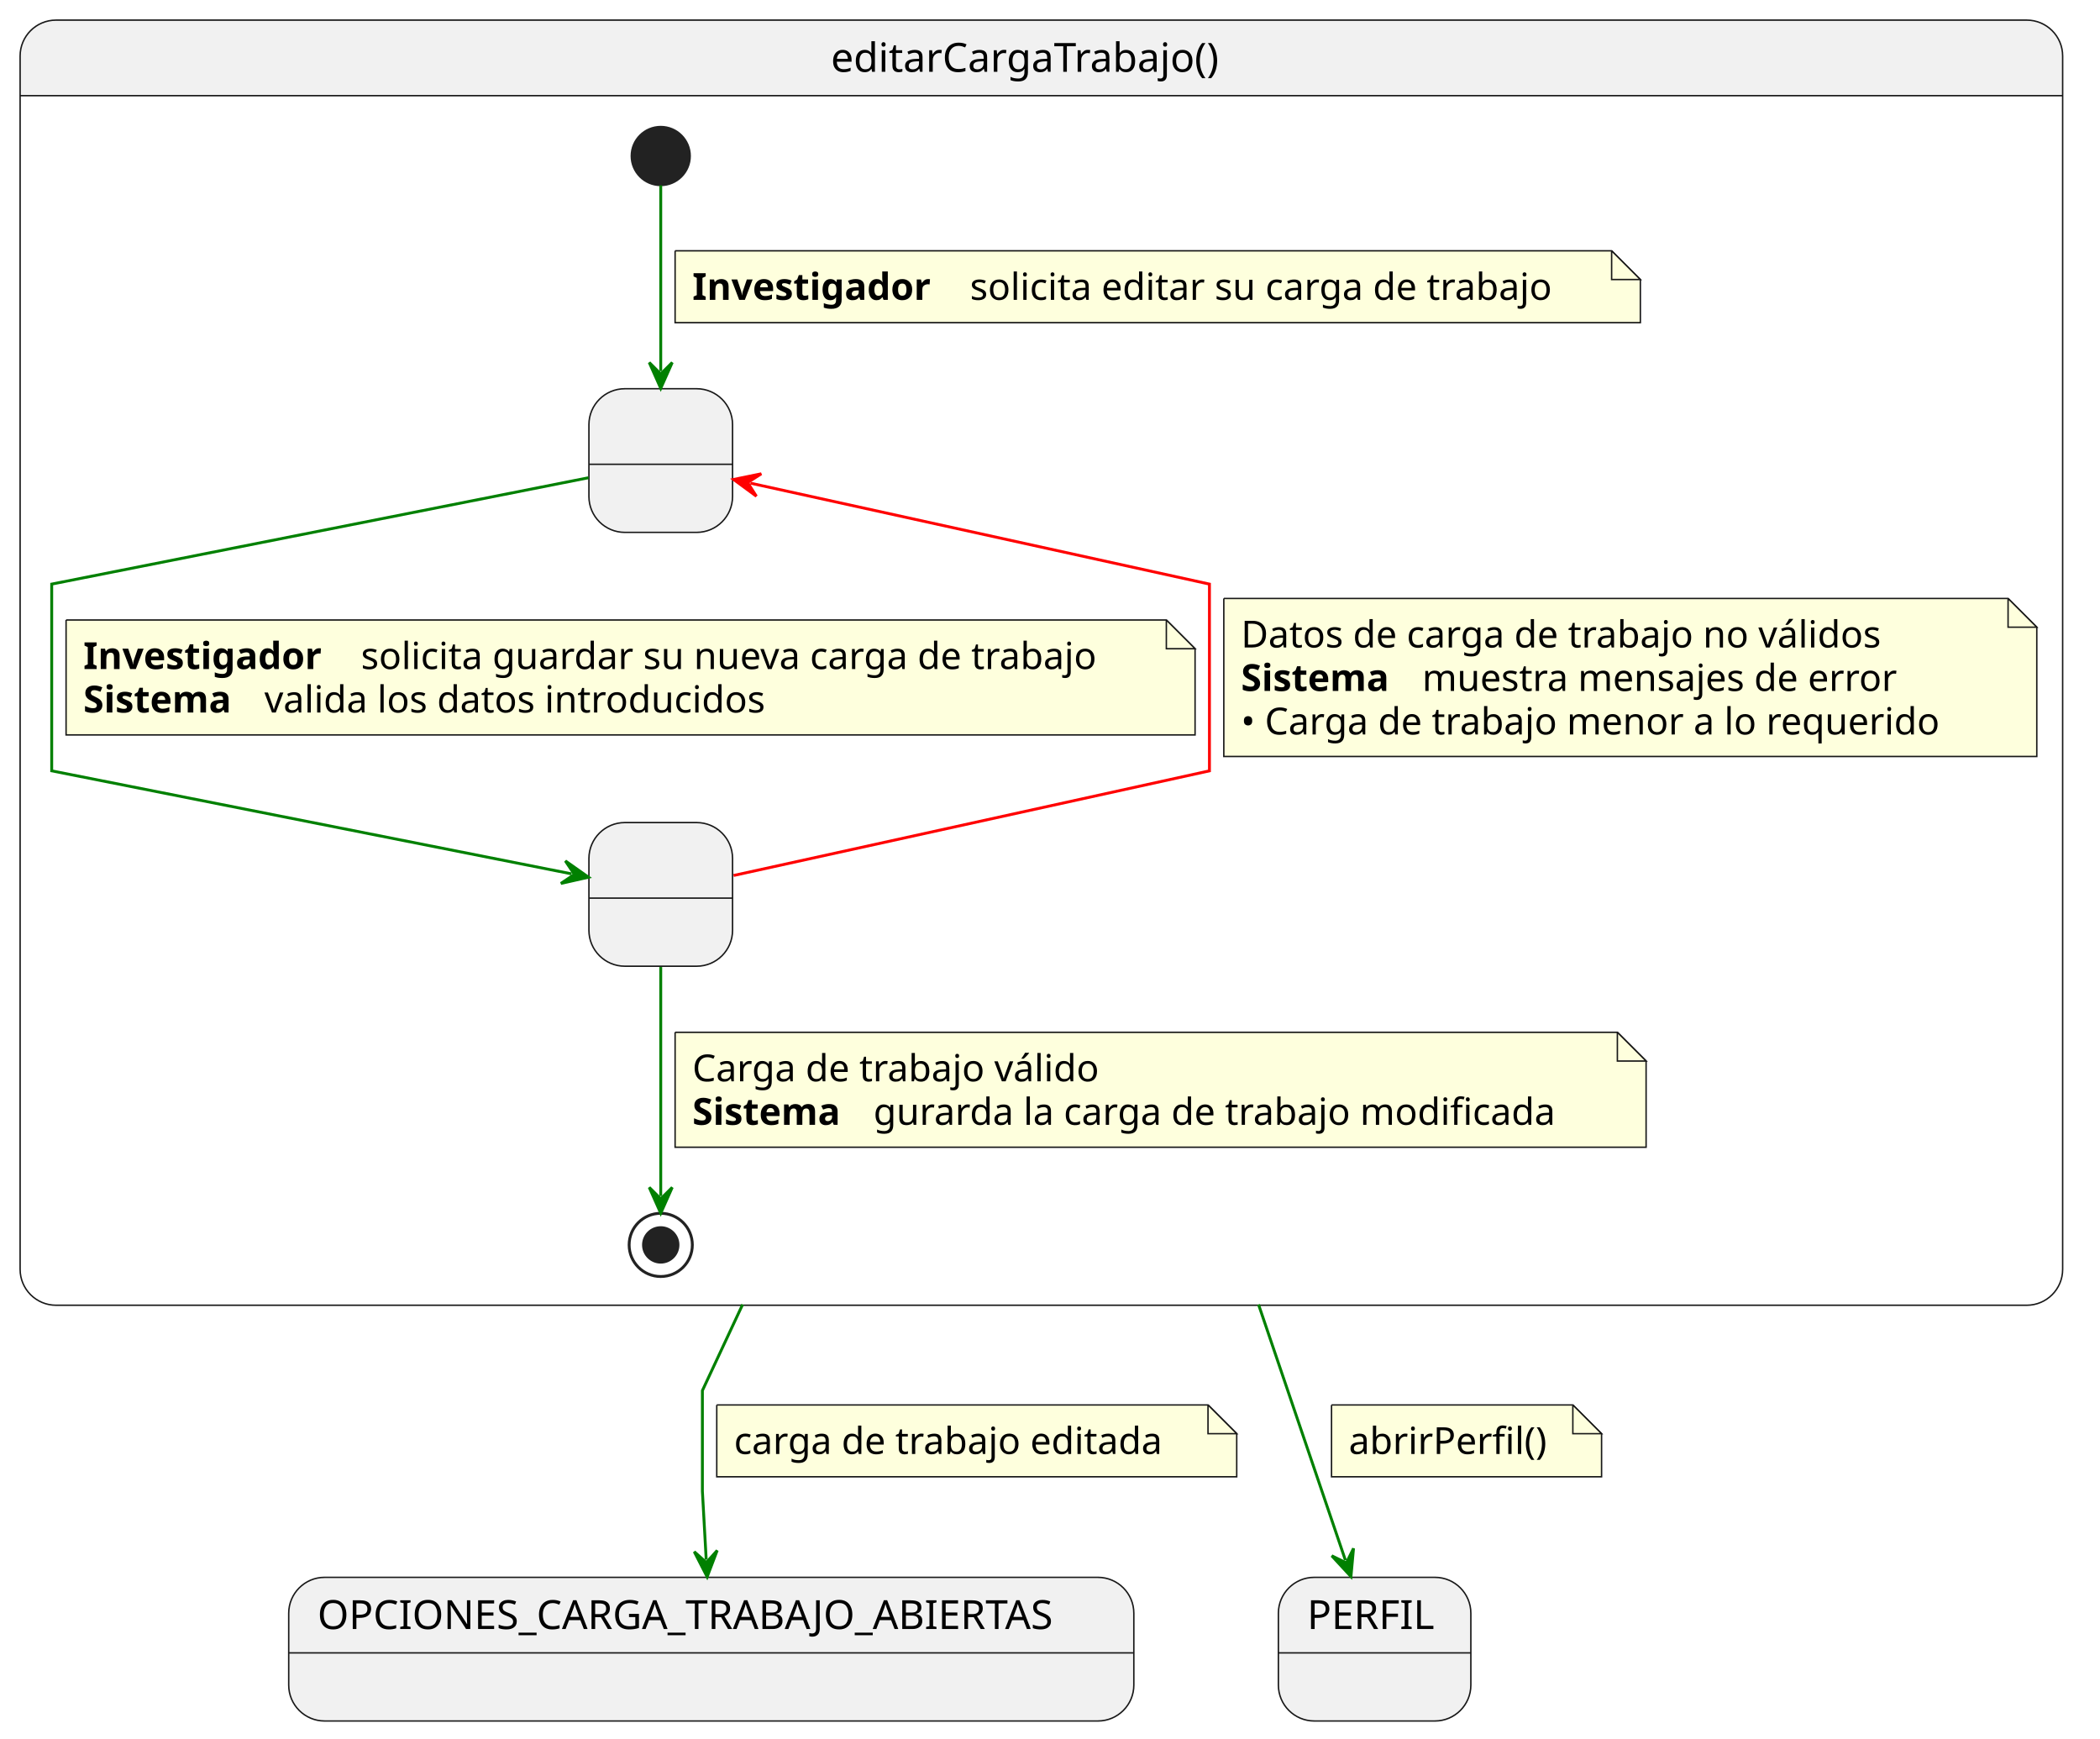
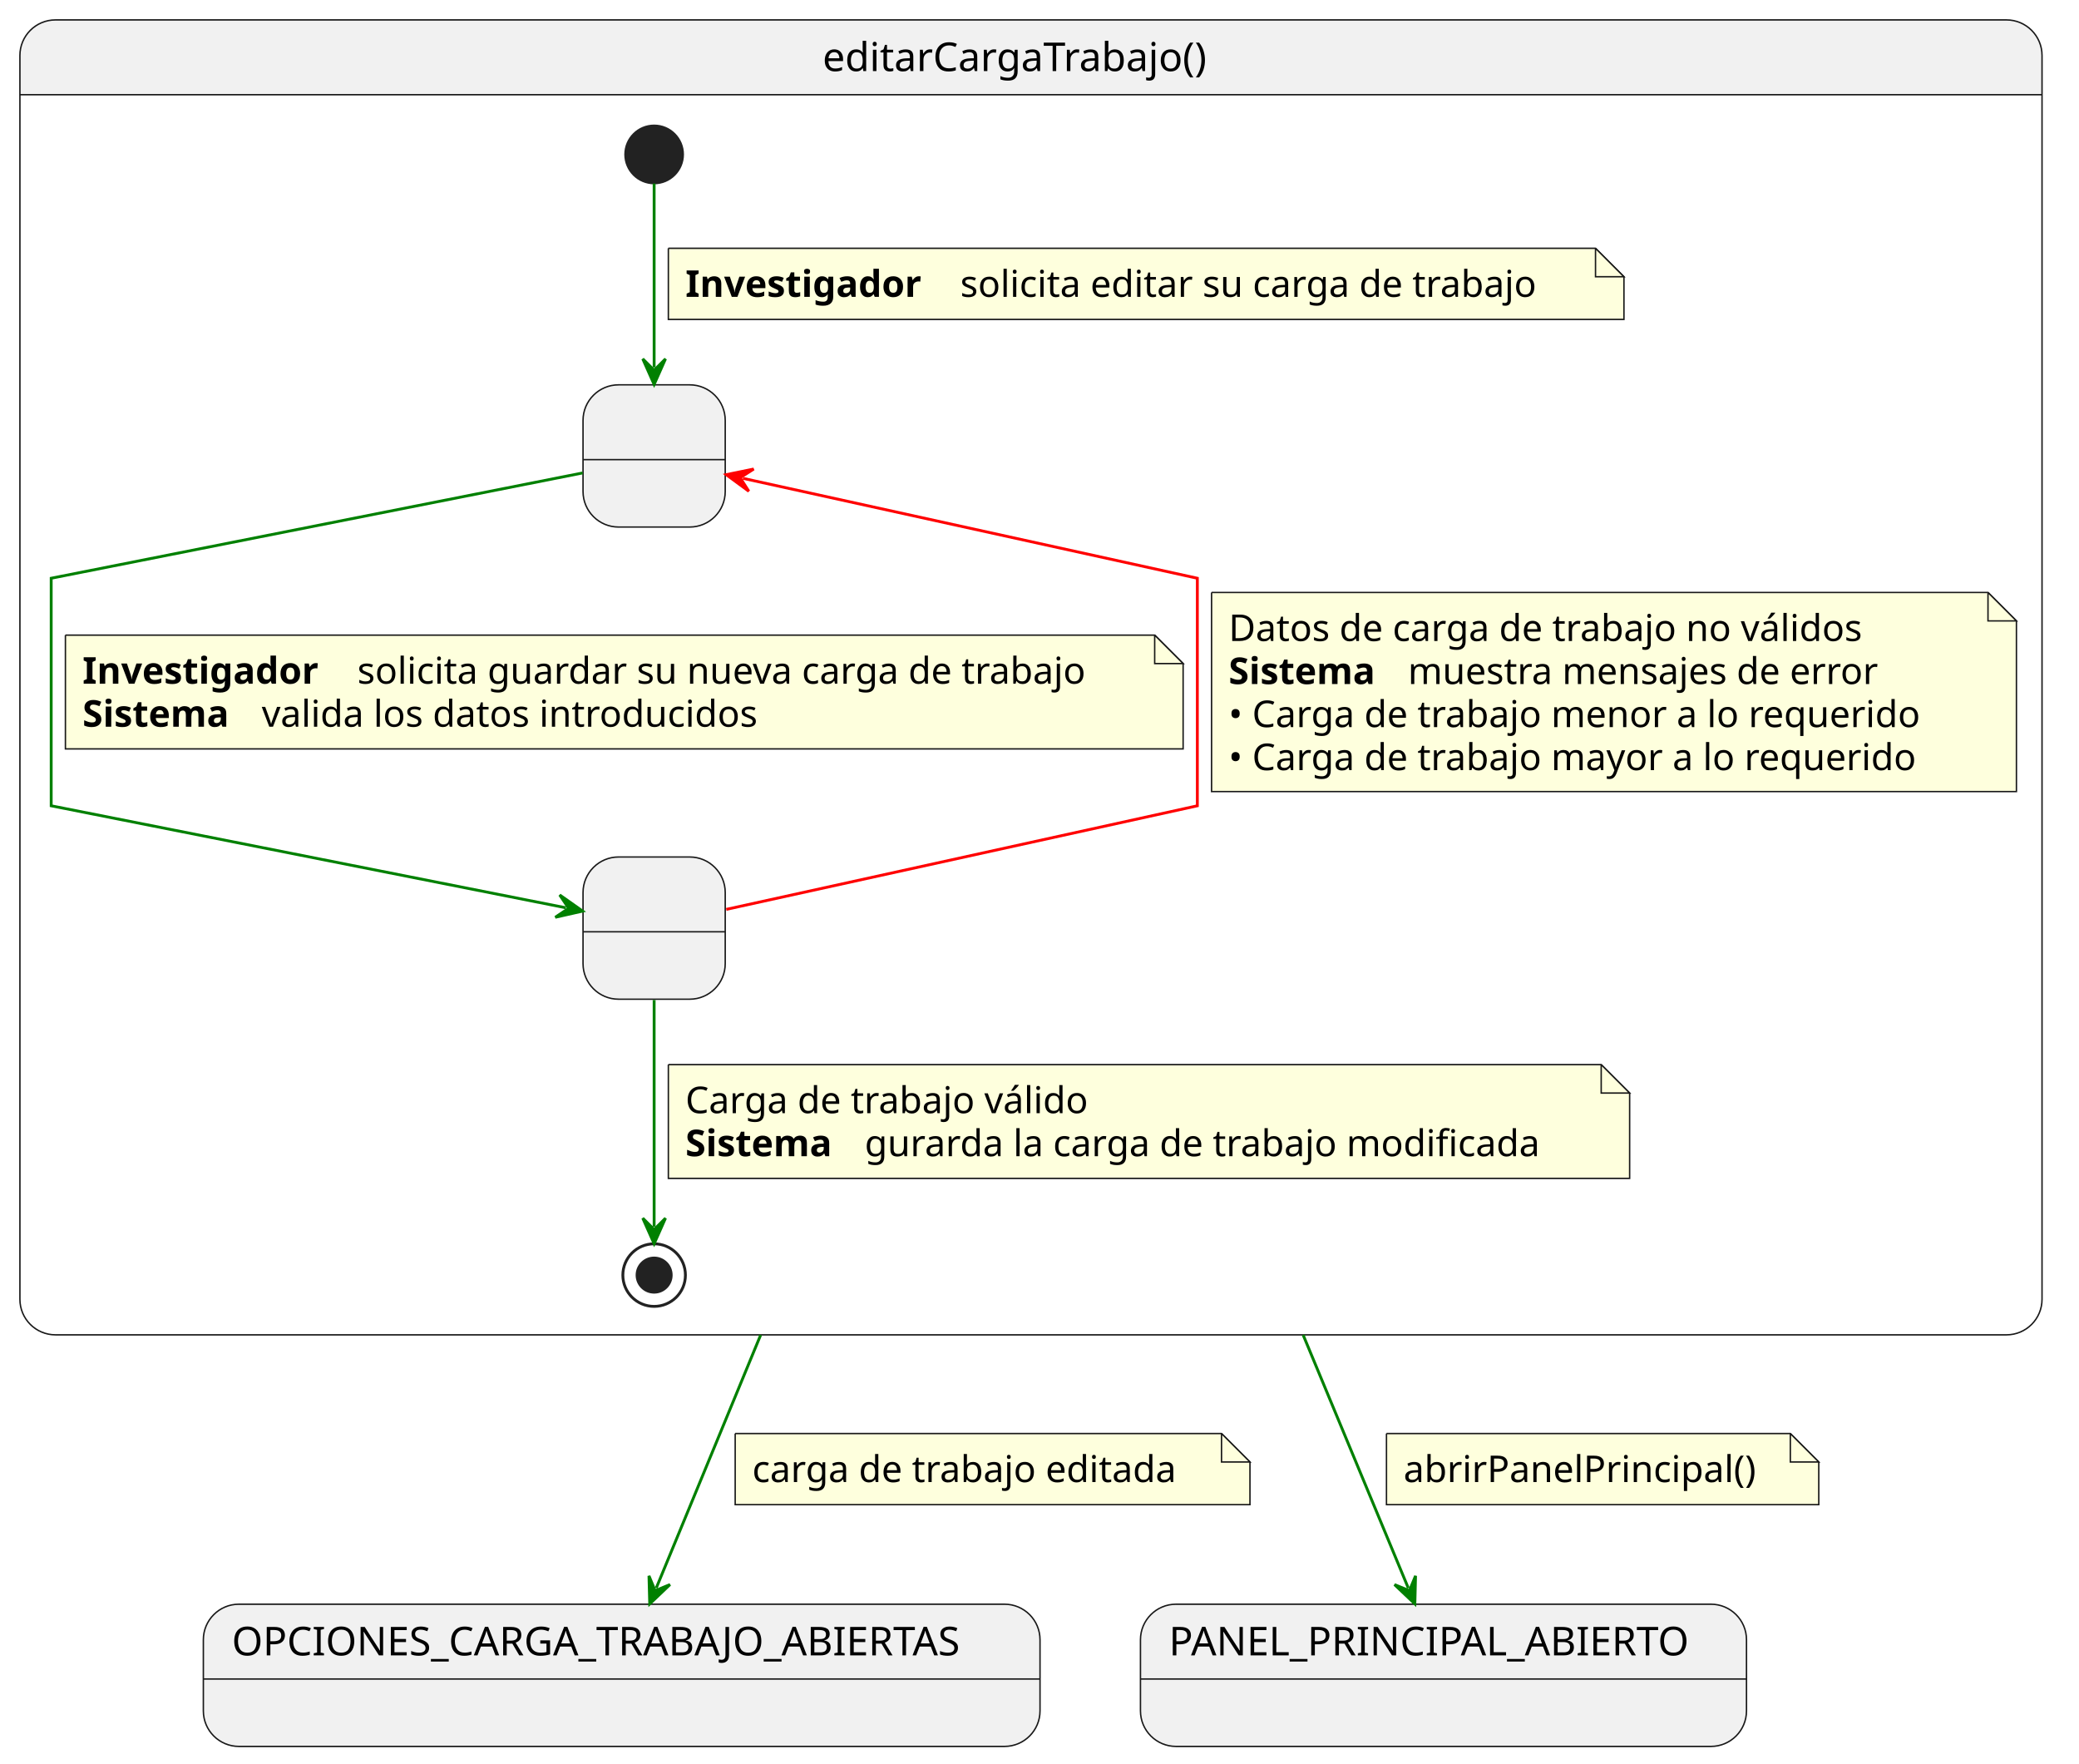
- <svg xmlns="http://www.w3.org/2000/svg" contentStyleType="text/css" data-diagram-type="STATE" height="605px" preserveAspectRatio="none" style="width:731px;height:605px;background:#FFFFFF;" version="1.1" viewBox="0 0 731 605" width="731px" zoomAndPan="magnify">
+ <svg xmlns="http://www.w3.org/2000/svg" contentStyleType="text/css" data-diagram-type="STATE" height="620px" preserveAspectRatio="none" style="width:731px;height:620px;background:#FFFFFF;" version="1.1" viewBox="0 0 731 620" width="731px" zoomAndPan="magnify">
  <defs />
  <g>
    <path d="M19.5,7 L705.5,7 A12.5,12.5 0 0 1 718,19.5 L718,33.297 L7,33.297 L7,19.5 A12.5,12.5 0 0 1 19.5,7" fill="#F1F1F1" />
-     <rect fill="none" height="447.297" rx="12.5" ry="12.5" style="stroke:#181818;stroke-width:0.5;" width="711" x="7" y="7" />
+     <rect fill="none" height="462.297" rx="12.5" ry="12.5" style="stroke:#181818;stroke-width:0.5;" width="711" x="7" y="7" />
    <line style="stroke:#181818;stroke-width:0.5;" x1="7" x2="718" y1="33.297" y2="33.297" />
    <text fill="#000000" font-family="sans-serif" font-size="14" lengthAdjust="spacing" textLength="146.522" x="289.239" y="24.995">editarCargaTrabajo()</text>
    <g id="editarCargaTrabajo.AbrirCargaDeTrabajo">
      <rect fill="#F1F1F1" height="50" rx="12.5" ry="12.5" style="stroke:#181818;stroke-width:0.5;" width="50" x="205" y="135.297" />
      <line style="stroke:#181818;stroke-width:0.5;" x1="205" x2="255" y1="161.594" y2="161.594" />
      <text fill="#000000" font-family="sans-serif" font-size="14" lengthAdjust="spacing" textLength="4.45" x="227.775" y="153.292"> </text>
    </g>
    <g id="editarCargaTrabajo.ValidandoDatos">
-       <rect fill="#F1F1F1" height="50" rx="12.5" ry="12.5" style="stroke:#181818;stroke-width:0.5;" width="50" x="205" y="286.297" />
-       <line style="stroke:#181818;stroke-width:0.5;" x1="205" x2="255" y1="312.594" y2="312.594" />
-       <text fill="#000000" font-family="sans-serif" font-size="14" lengthAdjust="spacing" textLength="4.45" x="227.775" y="304.292"> </text>
+       <rect fill="#F1F1F1" height="50" rx="12.5" ry="12.5" style="stroke:#181818;stroke-width:0.5;" width="50" x="205" y="301.297" />
+       <line style="stroke:#181818;stroke-width:0.5;" x1="205" x2="255" y1="327.594" y2="327.594" />
+       <text fill="#000000" font-family="sans-serif" font-size="14" lengthAdjust="spacing" textLength="4.45" x="227.775" y="319.292"> </text>
    </g>
    <ellipse cx="230" cy="54.297" fill="#222222" rx="10" ry="10" style="stroke:#222222;stroke-width:1;" />
-     <ellipse cx="230" cy="433.297" fill="none" rx="11" ry="11" style="stroke:#222222;stroke-width:1;" />
-     <ellipse cx="230" cy="433.297" fill="#222222" rx="6" ry="6" style="stroke:#222222;stroke-width:1;" />
+     <ellipse cx="230" cy="448.297" fill="none" rx="11" ry="11" style="stroke:#222222;stroke-width:1;" />
+     <ellipse cx="230" cy="448.297" fill="#222222" rx="6" ry="6" style="stroke:#222222;stroke-width:1;" />
    <g class="link" data-entity-1=".start.editarCargaTrabajo" data-entity-2="AbrirCargaDeTrabajo" data-source-line="8" data-uid="lnk3" id="link_.start.editarCargaTrabajo_AbrirCargaDeTrabajo">
      <path d="M230,64.527 C230,80.237 230,106.657 230,129.167" fill="none" id="*start*editarCargaTrabajo-to-AbrirCargaDeTrabajo" style="stroke:#008000;stroke-width:1;" />
      <polygon fill="#008000" points="230,135.167,234,126.167,230,130.167,226,126.167,230,135.167" style="stroke:#008000;stroke-width:1;" />
      <path d="M235,87.297 L235,112.297 L571,112.297 L571,97.297 L561,87.297 L235,87.297" fill="#FEFFDD" style="stroke:#181818;stroke-width:0.5;" />
      <path d="M561,87.297 L561,97.297 L571,97.297 L561,87.297" fill="#FEFFDD" style="stroke:#181818;stroke-width:0.5;" />
      <text fill="#000000" font-family="sans-serif" font-size="13" font-weight="bold" lengthAdjust="spacing" textLength="92.517" x="241" y="104.364">Investigador</text>
      <text fill="#000000" font-family="sans-serif" font-size="13" lengthAdjust="spacing" textLength="218.835" x="337.649" y="104.364">solicita editar su carga de trabajo</text>
    </g>
    <g class="link" data-entity-1="AbrirCargaDeTrabajo" data-entity-2="ValidandoDatos" data-source-line="13" data-uid="lnk4" id="link_AbrirCargaDeTrabajo_ValidandoDatos">
-       <path d="M204.85,166.277 C148.69,177.407 18,203.297 18,203.297 C18,203.297 18,268.297 18,268.297 C18,268.297 142.804,293.021 198.964,304.151" fill="none" id="AbrirCargaDeTrabajo-to-ValidandoDatos" style="stroke:#008000;stroke-width:1;" />
-       <polygon fill="#008000" points="204.85,305.317,196.799,299.644,199.945,304.345,195.244,307.491,204.85,305.317" style="stroke:#008000;stroke-width:1;" />
-       <path d="M23,215.797 L23,255.797 L416,255.797 L416,225.797 L406,215.797 L23,215.797" fill="#FEFFDD" style="stroke:#181818;stroke-width:0.5;" />
-       <path d="M406,215.797 L406,225.797 L416,225.797 L406,215.797" fill="#FEFFDD" style="stroke:#181818;stroke-width:0.5;" />
-       <text fill="#000000" font-family="sans-serif" font-size="13" font-weight="bold" lengthAdjust="spacing" textLength="92.517" x="29" y="232.864">Investigador</text>
-       <text fill="#000000" font-family="sans-serif" font-size="13" lengthAdjust="spacing" textLength="276.199" x="125.649" y="232.864">solicita guardar su nueva carga de trabajo</text>
-       <text fill="#000000" font-family="sans-serif" font-size="13" font-weight="bold" lengthAdjust="spacing" textLength="58.906" x="29" y="247.997">Sistema</text>
-       <text fill="#000000" font-family="sans-serif" font-size="13" lengthAdjust="spacing" textLength="186.355" x="92.039" y="247.997">valida los datos introducidos</text>
+       <path d="M204.85,166.277 C148.69,177.407 18,203.297 18,203.297 C18,203.297 18,283.297 18,283.297 C18,283.297 142.804,308.021 198.964,319.151" fill="none" id="AbrirCargaDeTrabajo-to-ValidandoDatos" style="stroke:#008000;stroke-width:1;" />
+       <polygon fill="#008000" points="204.85,320.317,196.799,314.644,199.945,319.345,195.244,322.491,204.85,320.317" style="stroke:#008000;stroke-width:1;" />
+       <path d="M23,223.297 L23,263.297 L416,263.297 L416,233.297 L406,223.297 L23,223.297" fill="#FEFFDD" style="stroke:#181818;stroke-width:0.5;" />
+       <path d="M406,223.297 L406,233.297 L416,233.297 L406,223.297" fill="#FEFFDD" style="stroke:#181818;stroke-width:0.5;" />
+       <text fill="#000000" font-family="sans-serif" font-size="13" font-weight="bold" lengthAdjust="spacing" textLength="92.517" x="29" y="240.364">Investigador</text>
+       <text fill="#000000" font-family="sans-serif" font-size="13" lengthAdjust="spacing" textLength="276.199" x="125.649" y="240.364">solicita guardar su nueva carga de trabajo</text>
+       <text fill="#000000" font-family="sans-serif" font-size="13" font-weight="bold" lengthAdjust="spacing" textLength="58.906" x="29" y="255.497">Sistema</text>
+       <text fill="#000000" font-family="sans-serif" font-size="13" lengthAdjust="spacing" textLength="186.355" x="92.039" y="255.497">valida los datos introducidos</text>
    </g>
    <g class="link" data-entity-1="ValidandoDatos" data-entity-2="AbrirCargaDeTrabajo" data-source-line="19" data-uid="lnk5" id="link_ValidandoDatos_AbrirCargaDeTrabajo">
-       <path d="M255.36,304.717 C307.32,293.297 421,268.297 421,268.297 C421,268.297 421,203.297 421,203.297 C421,203.297 313.18,179.585 261.22,168.165" fill="none" id="ValidandoDatos-to-AbrirCargaDeTrabajo" style="stroke:#FF0000;stroke-width:1;" />
+       <path d="M255.36,319.717 C307.32,308.297 421,283.297 421,283.297 C421,283.297 421,203.297 421,203.297 C421,203.297 313.18,179.585 261.22,168.165" fill="none" id="ValidandoDatos-to-AbrirCargaDeTrabajo" style="stroke:#FF0000;stroke-width:1;" />
      <polygon fill="#FF0000" points="255.36,166.877,263.292,172.716,260.243,167.95,265.009,164.902,255.36,166.877" style="stroke:#FF0000;stroke-width:1;" />
-       <path d="M426,208.297 L426,263.297 L709,263.297 L709,218.297 L699,208.297 L426,208.297" fill="#FEFFDD" style="stroke:#181818;stroke-width:0.5;" />
+       <path d="M426,208.297 L426,278.297 L709,278.297 L709,218.297 L699,208.297 L426,208.297" fill="#FEFFDD" style="stroke:#181818;stroke-width:0.5;" />
      <path d="M699,208.297 L699,218.297 L709,218.297 L699,208.297" fill="#FEFFDD" style="stroke:#181818;stroke-width:0.5;" />
      <text fill="#000000" font-family="sans-serif" font-size="13" lengthAdjust="spacing" textLength="240.018" x="432" y="225.364">Datos de carga de trabajo no válidos</text>
      <text fill="#000000" font-family="sans-serif" font-size="13" font-weight="bold" lengthAdjust="spacing" textLength="58.906" x="432" y="240.497">Sistema</text>
      <text fill="#000000" font-family="sans-serif" font-size="13" lengthAdjust="spacing" textLength="176.738" x="495.039" y="240.497">muestra mensajes de error</text>
      <text fill="#000000" font-family="sans-serif" font-size="13" lengthAdjust="spacing" textLength="262.368" x="432" y="255.629">• Carga de trabajo menor a lo requerido</text>
+       <text fill="#000000" font-family="sans-serif" font-size="13" lengthAdjust="spacing" textLength="261.79" x="432" y="270.762">• Carga de trabajo mayor a lo requerido</text>
    </g>
-     <g class="link" data-entity-1="ValidandoDatos" data-entity-2=".end.editarCargaTrabajo" data-source-line="26" data-uid="lnk7" id="link_ValidandoDatos_.end.editarCargaTrabajo">
-       <path d="M230,336.577 C230,362.877 230,397.567 230,416.277" fill="none" id="ValidandoDatos-to-*end*editarCargaTrabajo" style="stroke:#008000;stroke-width:1;" />
-       <polygon fill="#008000" points="230,422.277,234,413.277,230,417.277,226,413.277,230,422.277" style="stroke:#008000;stroke-width:1;" />
-       <path d="M235,359.297 L235,399.297 L573,399.297 L573,369.297 L563,359.297 L235,359.297" fill="#FEFFDD" style="stroke:#181818;stroke-width:0.5;" />
-       <path d="M563,359.297 L563,369.297 L573,369.297 L563,359.297" fill="#FEFFDD" style="stroke:#181818;stroke-width:0.5;" />
-       <text fill="#000000" font-family="sans-serif" font-size="13" lengthAdjust="spacing" textLength="152.534" x="241" y="376.364">Carga de trabajo válido</text>
-       <text fill="#000000" font-family="sans-serif" font-size="13" font-weight="bold" lengthAdjust="spacing" textLength="58.906" x="241" y="391.497">Sistema</text>
-       <text fill="#000000" font-family="sans-serif" font-size="13" lengthAdjust="spacing" textLength="254.725" x="304.039" y="391.497">gurarda la carga de trabajo modificada</text>
+     <g class="link" data-entity-1="ValidandoDatos" data-entity-2=".end.editarCargaTrabajo" data-source-line="27" data-uid="lnk7" id="link_ValidandoDatos_.end.editarCargaTrabajo">
+       <path d="M230,351.577 C230,377.877 230,412.567 230,431.277" fill="none" id="ValidandoDatos-to-*end*editarCargaTrabajo" style="stroke:#008000;stroke-width:1;" />
+       <polygon fill="#008000" points="230,437.277,234,428.277,230,432.277,226,428.277,230,437.277" style="stroke:#008000;stroke-width:1;" />
+       <path d="M235,374.297 L235,414.297 L573,414.297 L573,384.297 L563,374.297 L235,374.297" fill="#FEFFDD" style="stroke:#181818;stroke-width:0.5;" />
+       <path d="M563,374.297 L563,384.297 L573,384.297 L563,374.297" fill="#FEFFDD" style="stroke:#181818;stroke-width:0.5;" />
+       <text fill="#000000" font-family="sans-serif" font-size="13" lengthAdjust="spacing" textLength="152.534" x="241" y="391.364">Carga de trabajo válido</text>
+       <text fill="#000000" font-family="sans-serif" font-size="13" font-weight="bold" lengthAdjust="spacing" textLength="58.906" x="241" y="406.497">Sistema</text>
+       <text fill="#000000" font-family="sans-serif" font-size="13" lengthAdjust="spacing" textLength="254.725" x="304.039" y="406.497">gurarda la carga de trabajo modificada</text>
    </g>
    <g id="OPCIONES_CARGA_TRABAJO_ABIERTAS">
-       <rect fill="#F1F1F1" height="50" rx="12.5" ry="12.5" style="stroke:#181818;stroke-width:0.5;" width="294.183" x="100.5" y="549" />
-       <line style="stroke:#181818;stroke-width:0.5;" x1="100.5" x2="394.683" y1="575.297" y2="575.297" />
-       <text fill="#000000" font-family="sans-serif" font-size="14" lengthAdjust="spacing" textLength="274.183" x="110.5" y="566.995">OPCIONES_CARGA_TRABAJO_ABIERTAS</text>
+       <rect fill="#F1F1F1" height="50" rx="12.5" ry="12.5" style="stroke:#181818;stroke-width:0.5;" width="294.183" x="71.5" y="564" />
+       <line style="stroke:#181818;stroke-width:0.5;" x1="71.5" x2="365.683" y1="590.297" y2="590.297" />
+       <text fill="#000000" font-family="sans-serif" font-size="14" lengthAdjust="spacing" textLength="274.183" x="81.5" y="581.995">OPCIONES_CARGA_TRABAJO_ABIERTAS</text>
    </g>
-     <g id="PERFIL">
-       <rect fill="#F1F1F1" height="50" rx="12.5" ry="12.5" style="stroke:#181818;stroke-width:0.5;" width="66.997" x="445" y="549" />
-       <line style="stroke:#181818;stroke-width:0.5;" x1="445" x2="511.997" y1="575.297" y2="575.297" />
-       <text fill="#000000" font-family="sans-serif" font-size="14" lengthAdjust="spacing" textLength="46.997" x="455" y="566.995">PERFIL</text>
+     <g id="PANEL_PRINCIPAL_ABIERTO">
+       <rect fill="#F1F1F1" height="50" rx="12.5" ry="12.5" style="stroke:#181818;stroke-width:0.5;" width="213.088" x="401" y="564" />
+       <line style="stroke:#181818;stroke-width:0.5;" x1="401" x2="614.088" y1="590.297" y2="590.297" />
+       <text fill="#000000" font-family="sans-serif" font-size="14" lengthAdjust="spacing" textLength="193.088" x="411" y="581.995">PANEL_PRINCIPAL_ABIERTO</text>
    </g>
-     <g class="link" data-entity-1="editarCargaTrabajo" data-entity-2="OPCIONES_CARGA_TRABAJO_ABIERTAS" data-source-line="33" data-uid="lnk9" id="link_editarCargaTrabajo_OPCIONES_CARGA_TRABAJO_ABIERTAS">
-       <path d="M258.5,454.04 C249.95,472.35 244.5,484 244.5,484 C244.5,484 244.5,519 244.5,519 C244.5,519 245.026,528.479 245.827,542.849" fill="none" id="editarCargaTrabajo-to-OPCIONES_CARGA_TRABAJO_ABIERTAS" style="stroke:#008000;stroke-width:1;" />
-       <polygon fill="#008000" points="246.16,548.84,249.654,539.632,245.882,543.848,241.666,540.076,246.16,548.84" style="stroke:#008000;stroke-width:1;" />
-       <path d="M249.5,489 L249.5,514 L430.5,514 L430.5,499 L420.5,489 L249.5,489" fill="#FEFFDD" style="stroke:#181818;stroke-width:0.5;" />
-       <path d="M420.5,489 L420.5,499 L430.5,499 L420.5,489" fill="#FEFFDD" style="stroke:#181818;stroke-width:0.5;" />
-       <text fill="#000000" font-family="sans-serif" font-size="13" lengthAdjust="spacing" textLength="160.659" x="255.5" y="506.067">carga de trabajo editada</text>
+     <g class="link" data-entity-1="editarCargaTrabajo" data-entity-2="OPCIONES_CARGA_TRABAJO_ABIERTAS" data-source-line="34" data-uid="lnk9" id="link_editarCargaTrabajo_OPCIONES_CARGA_TRABAJO_ABIERTAS">
+       <path d="M267.45,469.36 C251.6,507.77 239.709,536.604 230.739,558.334" fill="none" id="editarCargaTrabajo-to-OPCIONES_CARGA_TRABAJO_ABIERTAS" style="stroke:#008000;stroke-width:1;" />
+       <polygon fill="#008000" points="228.45,563.88,235.581,557.087,230.358,559.258,228.187,554.035,228.45,563.88" style="stroke:#008000;stroke-width:1;" />
+       <path d="M258.5,504 L258.5,529 L439.5,529 L439.5,514 L429.5,504 L258.5,504" fill="#FEFFDD" style="stroke:#181818;stroke-width:0.5;" />
+       <path d="M429.5,504 L429.5,514 L439.5,514 L429.5,504" fill="#FEFFDD" style="stroke:#181818;stroke-width:0.5;" />
+       <text fill="#000000" font-family="sans-serif" font-size="13" lengthAdjust="spacing" textLength="160.659" x="264.5" y="521.067">carga de trabajo editada</text>
    </g>
-     <g class="link" data-entity-1="editarCargaTrabajo" data-entity-2="PERFIL" data-source-line="38" data-uid="lnk11" id="link_editarCargaTrabajo_PERFIL">
-       <path d="M438.09,454.04 C451.12,492.39 460.911,521.199 468.331,543.049" fill="none" id="editarCargaTrabajo-to-PERFIL" style="stroke:#008000;stroke-width:1;" />
-       <polygon fill="#008000" points="470.26,548.73,471.154,538.922,468.652,543.995,463.579,541.494,470.26,548.73" style="stroke:#008000;stroke-width:1;" />
-       <path d="M463.5,489 L463.5,514 L557.5,514 L557.5,499 L547.5,489 L463.5,489" fill="#FEFFDD" style="stroke:#181818;stroke-width:0.5;" />
-       <path d="M547.5,489 L547.5,499 L557.5,499 L547.5,489" fill="#FEFFDD" style="stroke:#181818;stroke-width:0.5;" />
-       <text fill="#000000" font-family="sans-serif" font-size="13" lengthAdjust="spacing" textLength="73.645" x="469.5" y="506.067">abrirPerfil()</text>
+     <g class="link" data-entity-1="editarCargaTrabajo" data-entity-2="PANEL_PRINCIPAL_ABIERTO" data-source-line="39" data-uid="lnk11" id="link_editarCargaTrabajo_PANEL_PRINCIPAL_ABIERTO">
+       <path d="M458.21,469.36 C474.17,507.77 486.148,536.609 495.178,558.339" fill="none" id="editarCargaTrabajo-to-PANEL_PRINCIPAL_ABIERTO" style="stroke:#008000;stroke-width:1;" />
+       <polygon fill="#008000" points="497.48,563.88,497.72,554.034,495.561,559.263,490.333,557.104,497.48,563.88" style="stroke:#008000;stroke-width:1;" />
+       <path d="M487.5,504 L487.5,529 L639.5,529 L639.5,514 L629.5,504 L487.5,504" fill="#FEFFDD" style="stroke:#181818;stroke-width:0.5;" />
+       <path d="M629.5,504 L629.5,514 L639.5,514 L629.5,504" fill="#FEFFDD" style="stroke:#181818;stroke-width:0.5;" />
+       <text fill="#000000" font-family="sans-serif" font-size="13" lengthAdjust="spacing" textLength="131.942" x="493.5" y="521.067">abrirPanelPrincipal()</text>
    </g>
  </g>
</svg>
